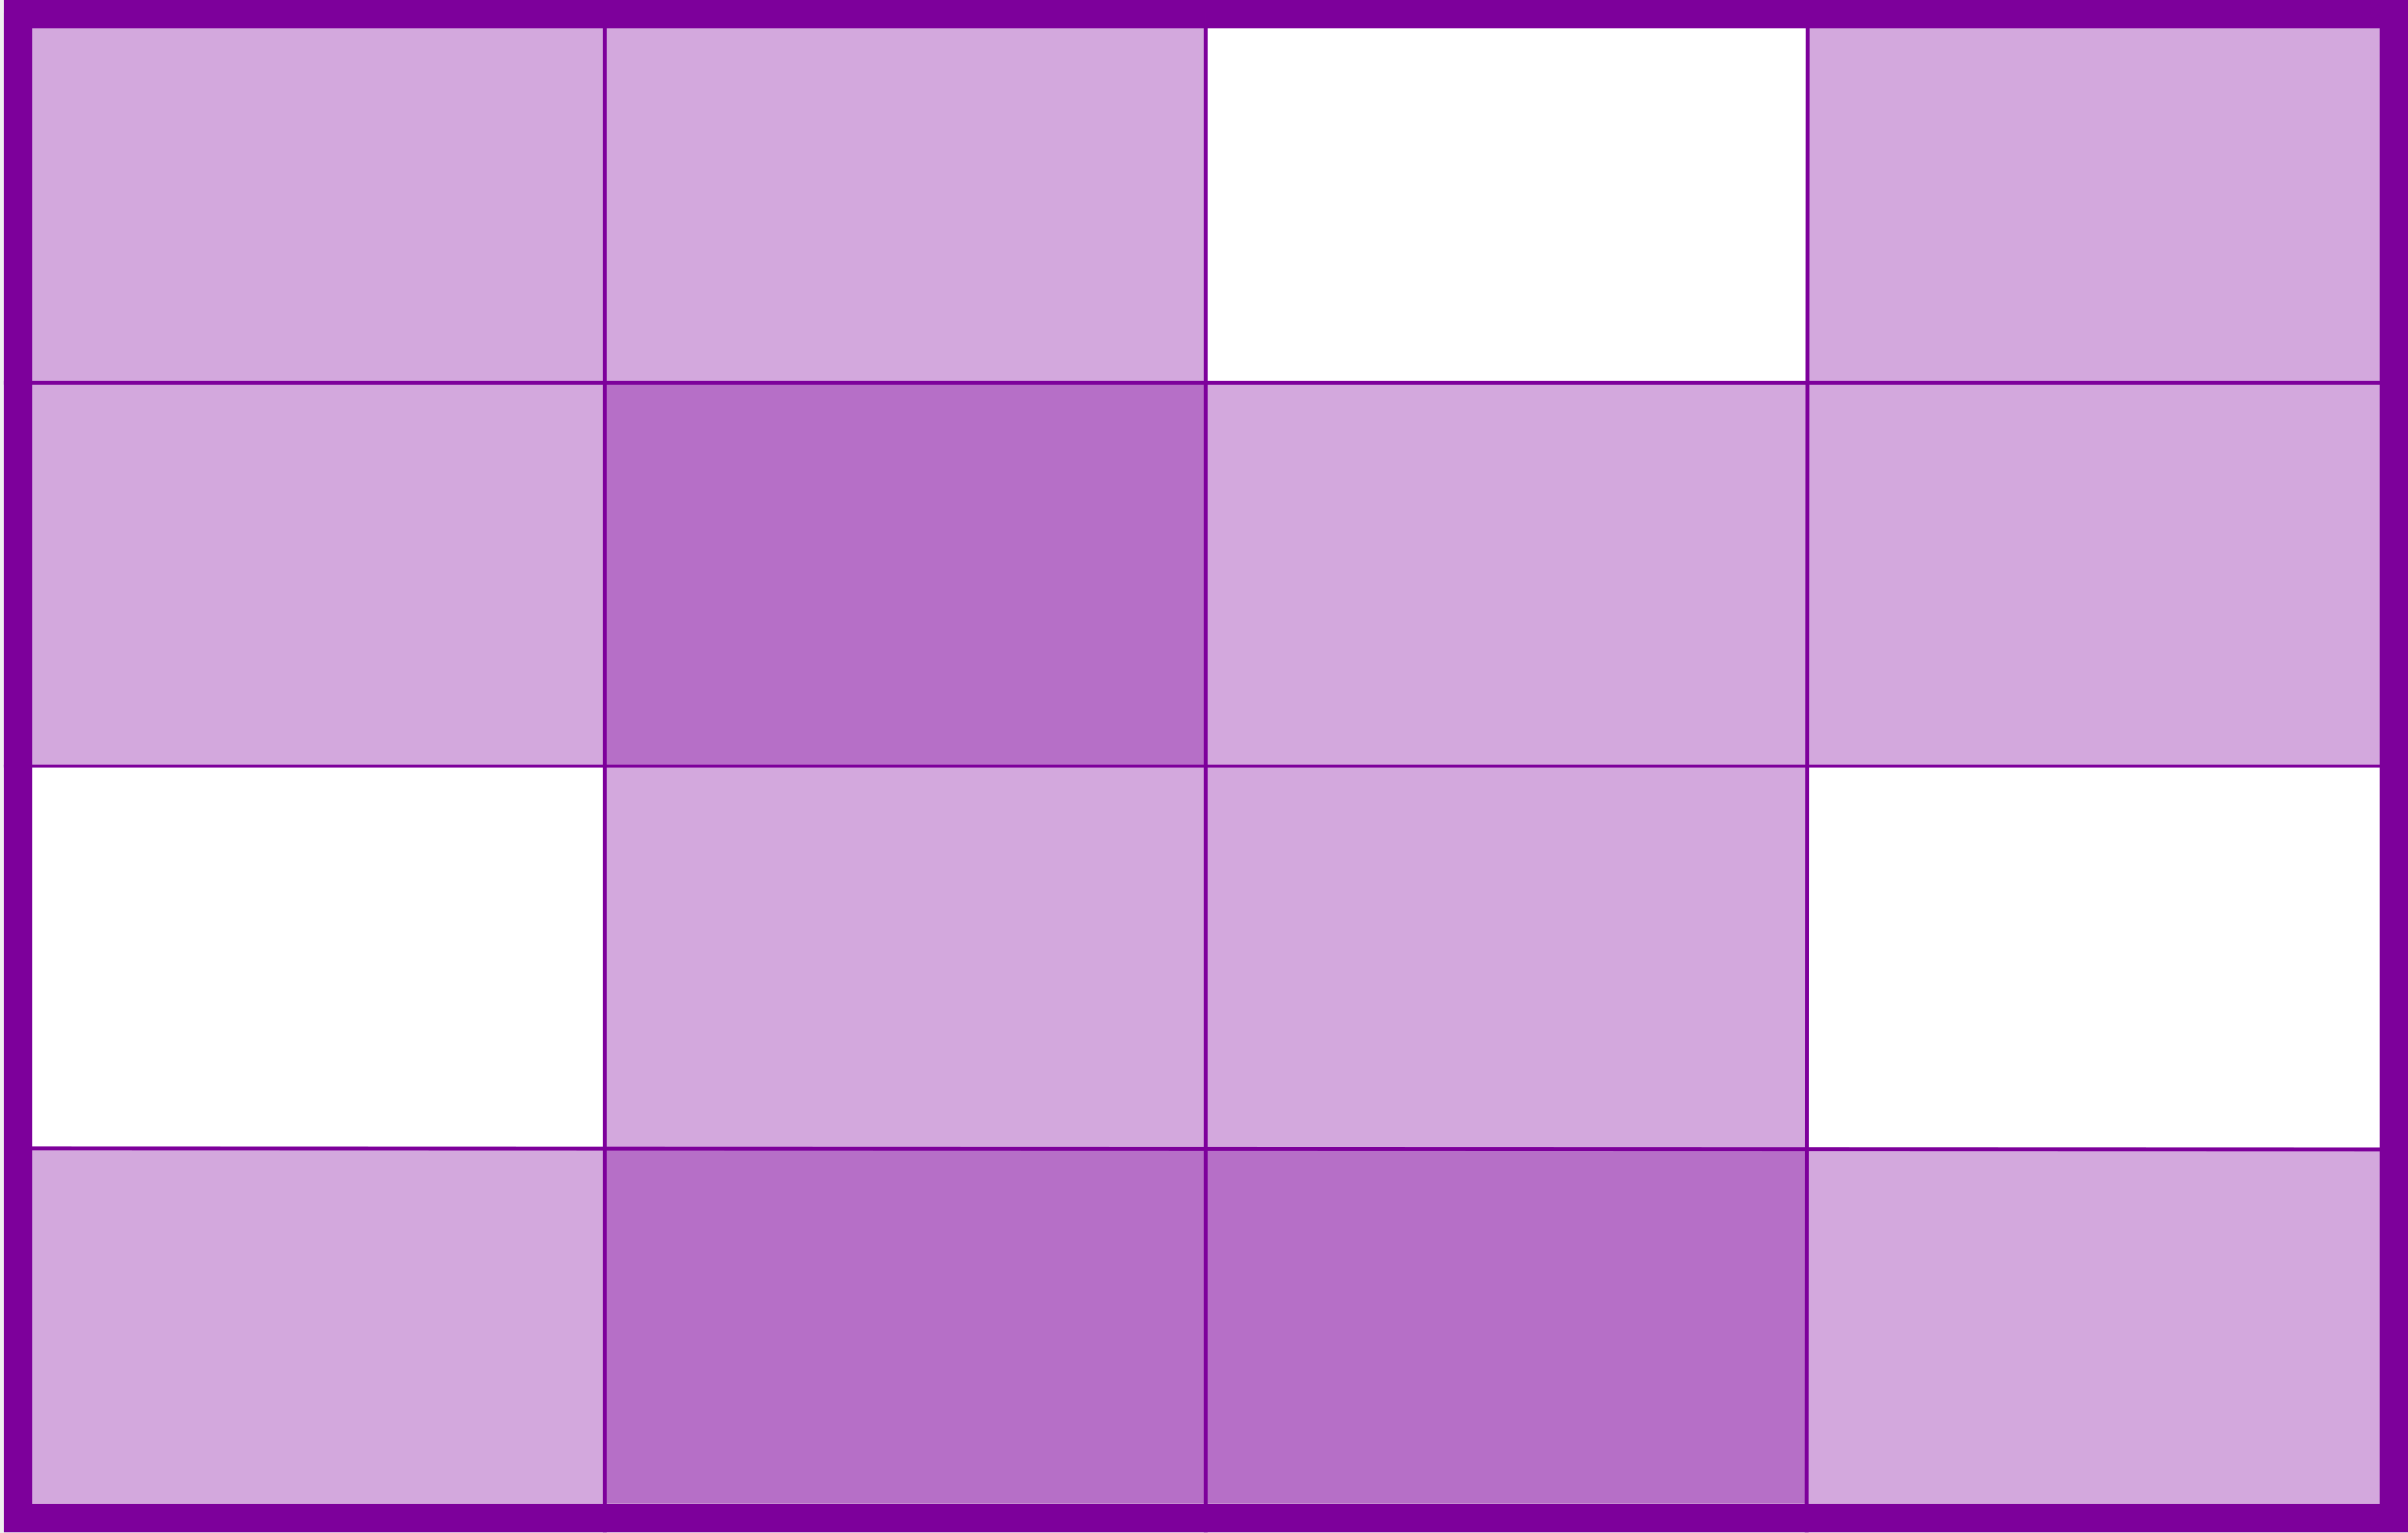
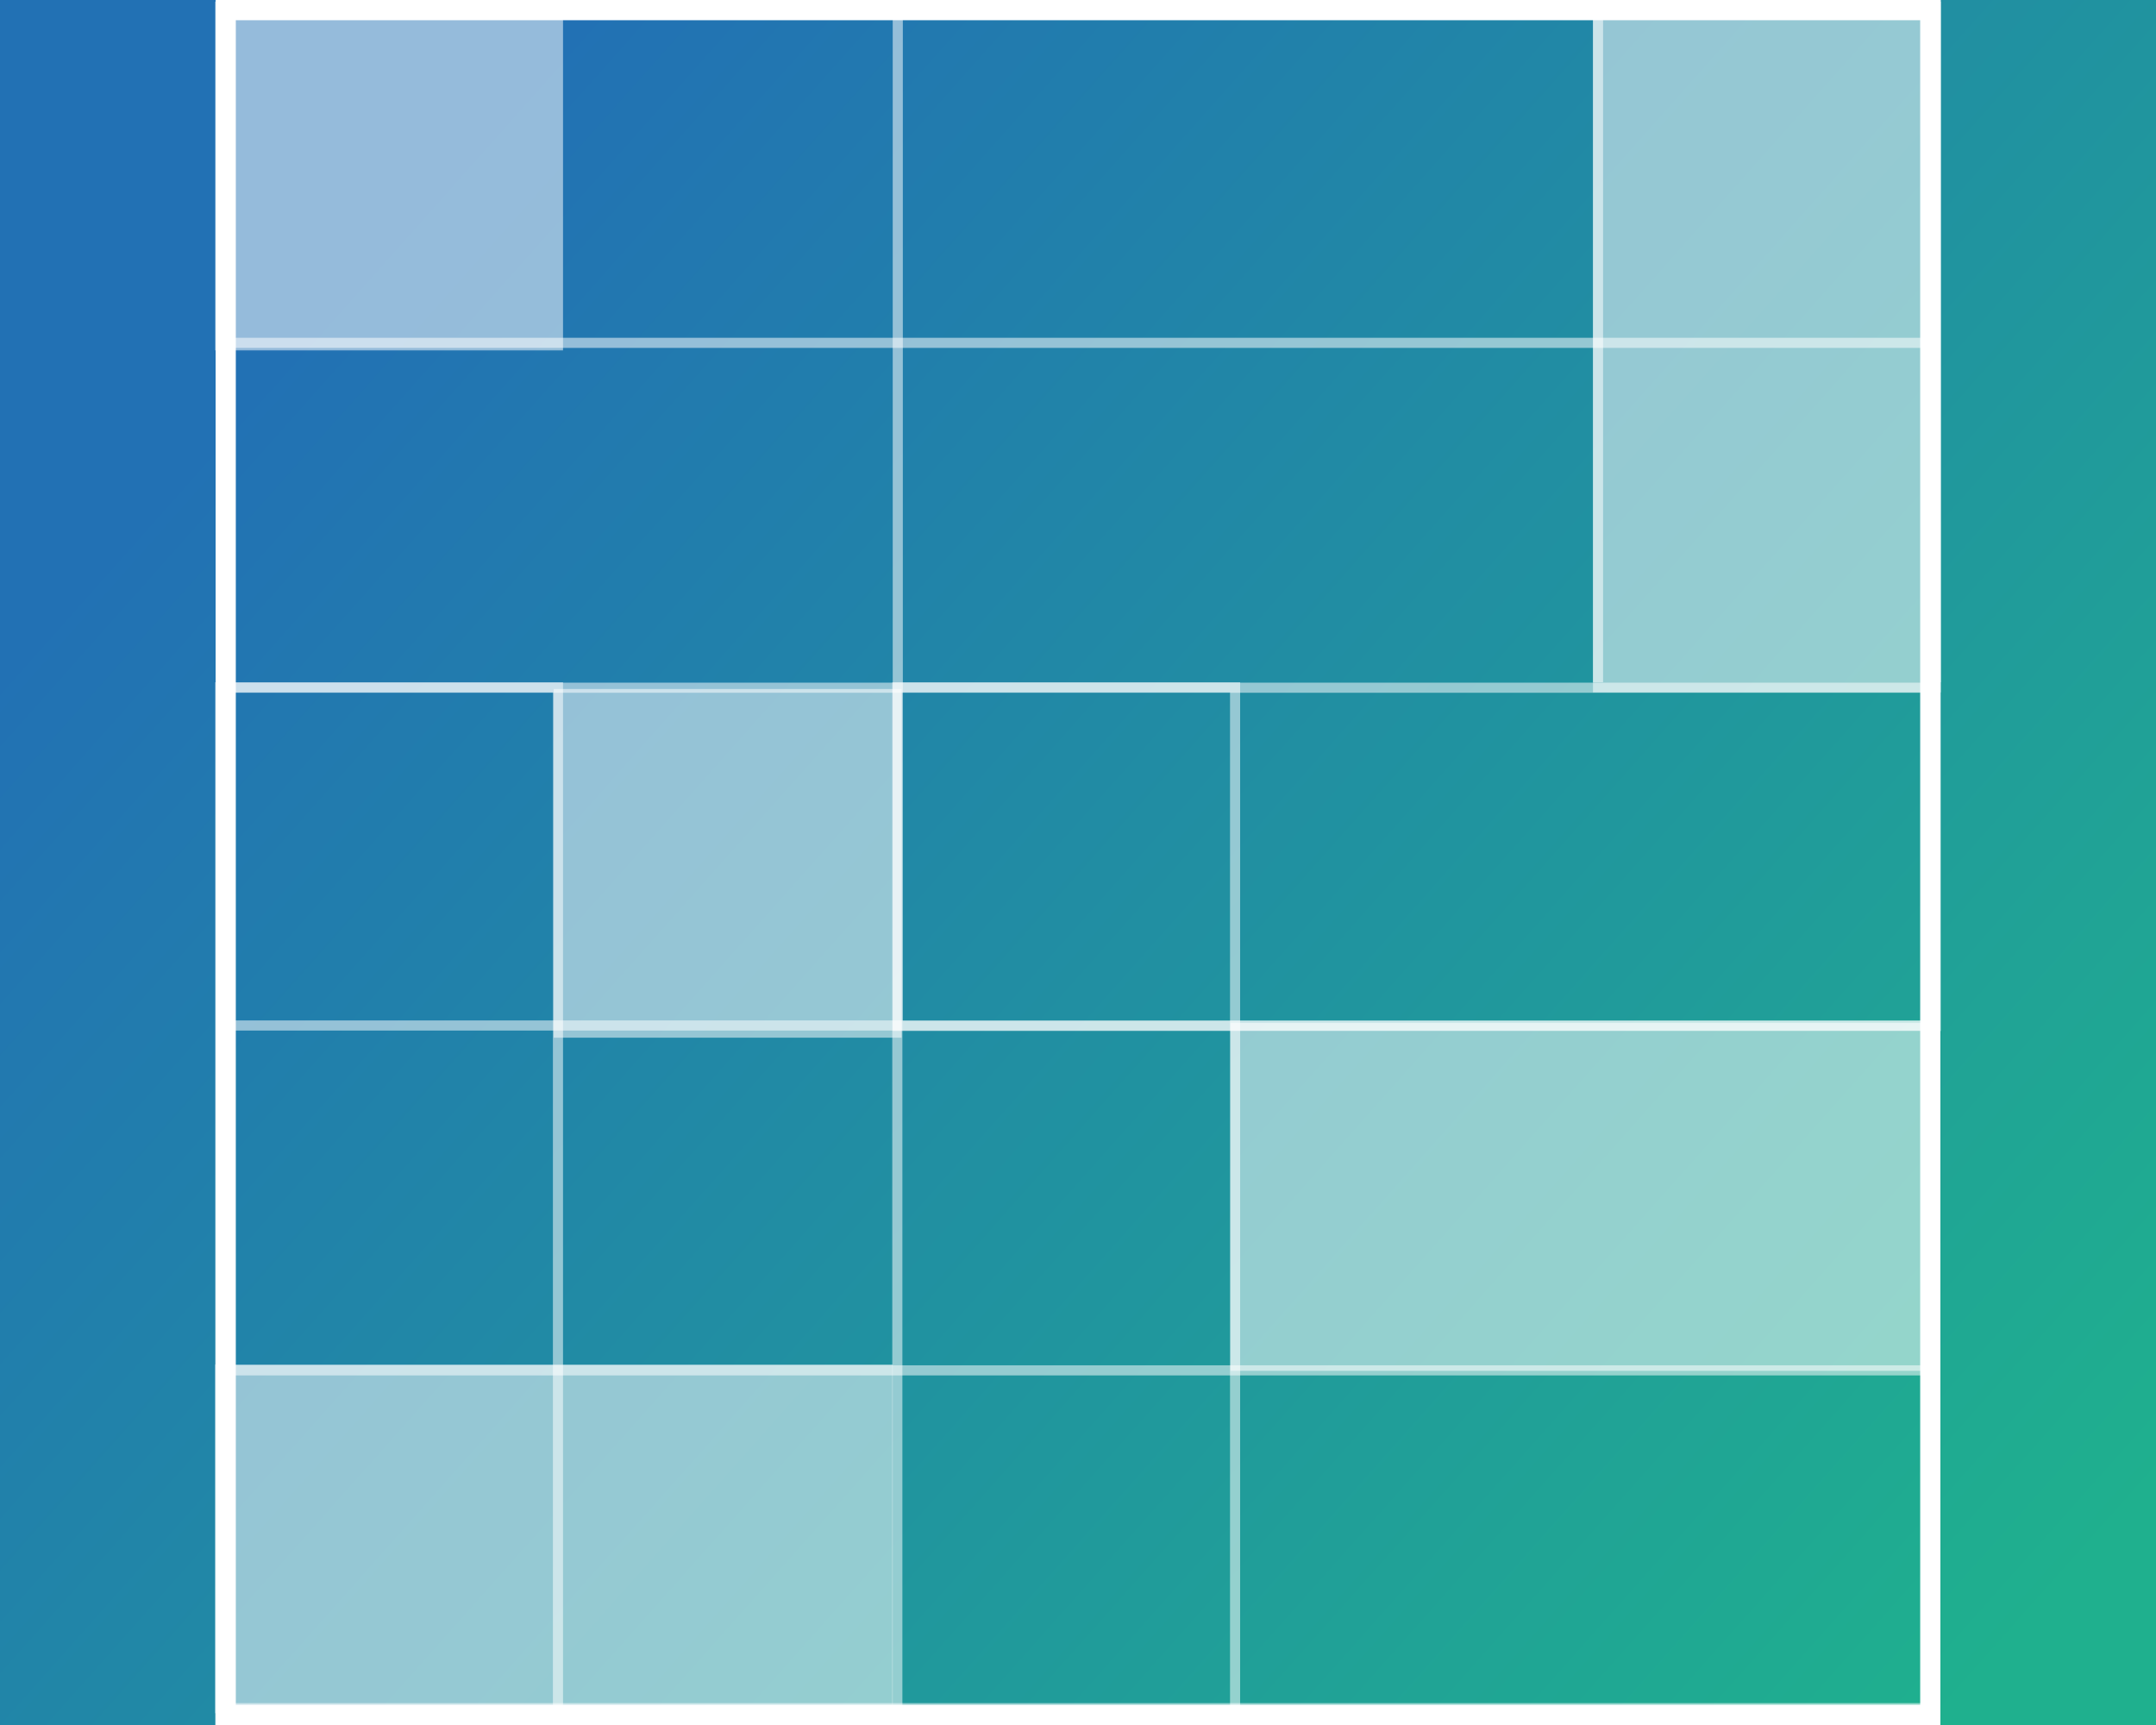
- <svg xmlns="http://www.w3.org/2000/svg" xmlns:xlink="http://www.w3.org/1999/xlink" id="Layer_1" data-name="Layer 1" viewBox="0 0 1280 815">
+ <svg xmlns="http://www.w3.org/2000/svg" viewBox="0 0 1280 1024">
  <defs>
-     <style>.cls-1,.cls-4{fill:none;}.cls-2{fill:#fff;}.cls-3{fill:#7d009b;}.cls-4{stroke:#7d009b;stroke-miterlimit:10;}.cls-4,.cls-8{stroke-width:2px;}.cls-5{opacity:0.34;}.cls-6{clip-path:url(#clip-path);}.cls-7{fill:url(#radial-gradient);}.cls-8{stroke:#000;fill:url(#linear-gradient);}.cls-8,.cls-9{stroke-linecap:square;stroke-linejoin:bevel;}.cls-9{stroke:#49494a;stroke-width:3px;fill:url(#linear-gradient-2);}.cls-10{fill:#1b1c1c;}.cls-11{fill:url(#linear-gradient-3);}.cls-12{opacity:0.73;fill:url(#linear-gradient-4);}.cls-13{fill:#444445;}</style>
-     <clipPath id="clip-path">
-       <rect class="cls-1" x="1465.14" y="-2.83" width="1291.86" height="823.56" />
-     </clipPath>
-     <radialGradient id="radial-gradient" cx="4538.78" cy="-2711.78" r="788.91" gradientTransform="translate(-462.43 4933.37) rotate(-29.58)" gradientUnits="userSpaceOnUse">
-       <stop offset="0.9" stop-color="#141414" />
-       <stop offset="0.95" stop-color="#1b1b1b" />
-       <stop offset="1" stop-color="#262626" />
-     </radialGradient>
-     <linearGradient id="linear-gradient" x1="4298.49" y1="-2567.73" x2="3941.18" y2="-3186.62" gradientTransform="translate(-462.43 4933.37) rotate(-29.58)" gradientUnits="userSpaceOnUse">
-       <stop offset="0" stop-color="#c0c1c3" />
-       <stop offset="1" stop-color="#231f20" />
-     </linearGradient>
-     <linearGradient id="linear-gradient-2" x1="4307.07" y1="-2580.4" x2="3949.75" y2="-3199.29" xlink:href="#linear-gradient" />
-     <linearGradient id="linear-gradient-3" x1="4220.21" y1="-2169.69" x2="4689.77" y2="-2983" gradientTransform="translate(-462.43 4933.37) rotate(-29.58)" gradientUnits="userSpaceOnUse">
-       <stop offset="0" stop-color="#231f20" stop-opacity="0" />
-       <stop offset="0.27" stop-color="#282426" stop-opacity="0.3" />
-       <stop offset="0.69" stop-color="#2e2b2d" stop-opacity="0.67" />
-       <stop offset="1" stop-color="#302d2f" stop-opacity="0.8" />
-     </linearGradient>
-     <linearGradient id="linear-gradient-4" x1="4229.62" y1="-2176.51" x2="4699.18" y2="-2989.81" gradientTransform="translate(-462.43 4933.37) rotate(-29.58)" gradientUnits="userSpaceOnUse">
-       <stop offset="0" stop-color="#231f20" stop-opacity="0" />
-       <stop offset="0.37" stop-color="#242021" stop-opacity="0.06" />
-       <stop offset="0.62" stop-color="#272324" stop-opacity="0.25" />
-       <stop offset="0.85" stop-color="#2b282a" stop-opacity="0.57" />
-       <stop offset="1" stop-color="#302d2f" stop-opacity="0.9" />
+     <style>
+       .cls-1 {
+         fill: url(#linear-gradient);
+       }
+ 
+       .cls-2 {
+         fill: #fff;
+       }
+ 
+       .cls-3 {
+         opacity: 0.52;
+       }
+     </style>
+     <linearGradient id="linear-gradient" x1="225.98" y1="143.59" x2="1182.21" y2="994.49" gradientUnits="userSpaceOnUse">
+       <stop offset="0" stop-color="#2271b4" />
+       <stop offset="1" stop-color="#1fb08e" />
    </linearGradient>
  </defs>
-   <rect class="cls-2" x="9.51" y="7.5" width="1262.99" height="799.72" />
-   <path class="cls-3" d="M1265,15V799.72H17V15H1265m15-15H2V814.72H1280V0Z" />
-   <line class="cls-4" x1="1279.78" y1="203.68" x2="2" y2="203.68" />
-   <line class="cls-4" x1="2" y1="407.36" x2="1279.78" y2="407.36" />
-   <line class="cls-4" x1="10.74" y1="610.49" x2="1279.78" y2="611.04" />
-   <line class="cls-4" x1="321.44" x2="321.44" y2="814.72" />
-   <line class="cls-4" x1="960.88" y1="3.28" x2="960.33" y2="814.72" />
-   <line class="cls-4" x1="640.89" y1="6.55" x2="640.89" y2="814.72" />
-   <g class="cls-5">
-     <rect class="cls-3" x="2" y="6.55" width="638.89" height="400.81" />
+   <g id="Layer_1" data-name="Layer 1">
+     <rect class="cls-1" width="1280" height="1024" />
  </g>
-   <g class="cls-5">
-     <rect class="cls-3" x="960.88" y="6.55" width="317.81" height="400.81" />
-   </g>
-   <g class="cls-5">
-     <rect class="cls-3" x="321.99" y="203.13" width="638.89" height="596.3" />
-   </g>
-   <g class="cls-5">
-     <rect class="cls-3" x="10.74" y="610.49" width="1267.95" height="203.13" />
-   </g>
-   <g class="cls-6">
-     <path class="cls-7" d="M1511.27,5.62c-225.87,174-343.92,397-285.85,593.9,90.6,307.25,575.41,435,1082.85,285.38S3153.64,364.9,3063,57.65a354.55,354.55,0,0,0-13.55-37.91" />
-     <polygon class="cls-8" points="1615.81 186.03 1626.17 133.54 1661.44 169.9 1681.39 116.3 1707.67 157.35 1736.91 103.5 1753.79 148.6 1791.85 95.33 1799.06 143.77 1845.35 91.92 1842.77 142.94 1896.55 93.34 1884.23 146.12 1944.66 99.55 1922.79 153.27 1988.91 110.46 1957.84 164.26 2028.61 125.89 1988.83 178.94 2063.13 145.61 2015.26 197.06 2091.93 169.3 2036.72 218.35 2114.54 196.59 2052.88 242.46 2130.63 227.05 2063.47 269.01 2139.92 260.19 2068.34 297.59 2142.28 295.5 2067.39 327.75 2137.66 332.42 2060.66 359 2126.15 370.37 2048.24 390.86 2107.92 408.74 2030.34 422.83 2083.26 446.93 2007.22 454.39 2052.55 484.35 1979.27 485.06 2016.29 520.39 1946.91 514.35 1975.05 554.5 1910.66 541.79 1929.47 586.13 1871.09 566.96 1880.27 614.78 1828.83 589.45 1828.23 640.01 1784.53 608.92 1774.18 661.41 1738.91 625.05 1718.95 678.65 1692.68 637.6 1663.43 691.46 1646.56 646.35 1608.49 699.63 1601.29 651.19 1555 703.03 1557.58 652.02 1503.8 701.62 1516.12 648.83 1455.69 695.4 1477.56 641.69 1411.43 684.5 1442.51 630.69 1371.74 669.06 1411.52 616.01 1337.22 649.34 1385.09 597.89 1308.42 625.65 1363.63 576.6 1285.81 598.36 1347.47 552.5 1269.72 567.9 1336.88 525.94 1260.43 534.76 1332.01 497.36 1258.07 499.45 1332.95 467.21 1262.68 462.53 1339.68 435.95 1274.2 424.58 1352.1 404.09 1292.43 386.21 1370.01 372.13 1317.09 348.02 1393.13 340.56 1347.79 310.61 1421.08 309.89 1384.05 274.56 1453.44 280.61 1425.3 240.46 1489.69 253.16 1470.88 208.83 1529.26 227.99 1520.08 180.17 1571.52 205.5 1572.11 154.94 1615.81 186.03" />
-     <polygon class="cls-9" points="1617.02 170.78 1627.38 118.3 1662.64 154.65 1682.6 101.06 1708.88 142.11 1738.12 88.25 1754.99 133.35 1793.06 80.08 1800.26 128.52 1846.55 76.68 1843.97 127.69 1897.76 78.09 1885.44 130.87 1945.87 84.3 1924 138.02 1990.12 95.21 1959.05 149.02 2029.82 110.65 1990.03 163.69 2064.34 130.37 2016.46 181.82 2093.13 154.06 2037.93 203.1 2115.75 181.34 2054.08 227.21 2131.83 211.8 2064.68 253.76 2141.12 244.95 2069.54 282.34 2143.48 280.26 2068.6 312.5 2138.87 317.18 2061.87 343.75 2127.36 355.12 2049.45 375.61 2109.12 393.49 2031.54 407.58 2084.46 431.69 2008.43 439.14 2053.76 469.1 1980.47 469.81 2017.5 505.14 1948.11 499.1 1976.25 539.25 1911.87 526.54 1930.67 570.88 1872.3 551.71 1881.48 599.53 1830.03 574.21 1829.44 624.76 1785.74 593.67 1775.38 646.16 1740.12 609.81 1720.16 663.4 1693.88 622.35 1664.64 676.21 1647.77 631.11 1609.7 684.38 1602.49 635.94 1556.2 687.78 1558.78 636.77 1505 686.37 1517.32 633.59 1456.89 680.16 1478.76 626.44 1412.64 669.25 1443.71 615.44 1372.94 653.81 1412.73 600.76 1338.42 634.09 1386.3 582.64 1309.63 610.4 1364.83 561.36 1287.01 583.11 1348.67 537.25 1270.93 552.66 1338.08 510.69 1261.63 519.51 1333.22 482.12 1259.28 484.2 1334.16 451.96 1263.89 447.28 1340.89 420.71 1275.4 409.34 1353.31 388.85 1293.63 370.97 1371.22 356.88 1318.3 332.77 1394.33 325.31 1349 295.36 1422.29 294.65 1385.26 259.31 1454.64 265.36 1426.51 225.21 1490.89 237.91 1472.09 193.58 1530.46 212.75 1521.28 164.93 1572.73 190.25 1573.32 139.7 1617.02 170.78" />
-     <path class="cls-10" d="M1236.31,633.11a332.56,332.56,0,0,1-6.35-47.9c-1.09-16.09-1.32-32.25-.83-48.38a527.79,527.79,0,0,1,12.31-96c14-63.13,40.08-123.42,75.27-177.64,35.4-54.16,80-102,129.74-143a828.1,828.1,0,0,1,78.4-56.69c3.37-2.22,6.83-4.29,10.27-6.39l10.33-6.3c6.92-4.13,13.94-8.08,20.91-12.13l21.21-11.61,21.51-11-21.22,11.55-21,12c-6.89,4.18-13.83,8.26-20.66,12.51L1536,58.57c-3.39,2.16-6.81,4.29-10.12,6.57a829.81,829.81,0,0,0-77.5,57.41,722.81,722.81,0,0,0-69.54,66.68l-8,9-2,2.25-1.94,2.31-3.87,4.61c-5.24,6.09-10.13,12.46-15.15,18.73q-14.64,19.13-27.88,39.26a558,558,0,0,0-45.58,84.72q-9.49,22.14-17,45.05c-5,15.26-9.34,30.73-13,46.37s-6.62,31.45-8.86,47.36-3.68,31.94-4.49,48-.85,32.16-.07,48.24q.59,12,1.86,24.06C1233.71,617.22,1234.75,625.21,1236.31,633.11Z" />
-     <path class="cls-11" d="M1508.29,19.44c-225.87,174-343.92,397-285.85,593.91,90.6,307.25,575.42,435,1082.85,285.37s845.38-520,754.77-827.25a349.31,349.31,0,0,0-13.55-37.9" />
-     <path class="cls-12" d="M1513.12,8.87c-225.88,174-343.92,397-285.86,593.91,90.61,307.25,575.42,435,1082.86,285.37s845.37-520,754.77-827.25A354.38,354.38,0,0,0,3051.34,23" />
-     <path class="cls-1" d="M1516.82,5.3c-225.87,174-343.92,397-285.85,593.91,90.6,307.25,575.41,435,1082.85,285.37s845.37-520,754.77-827.25A352.21,352.21,0,0,0,3055,19.43" />
-     <path class="cls-13" d="M1512.87,8.4c-26.22,20.44-51.62,42-75.92,64.62a963.61,963.61,0,0,0-69.3,71.61,775.41,775.41,0,0,0-60.6,79,651.51,651.51,0,0,0-48.86,86.67l-2.65,5.63-2.45,5.72-4.87,11.45c-.84,1.89-1.58,3.83-2.31,5.78l-2.21,5.81-2.21,5.82c-.72,1.94-1.52,3.85-2.14,5.83l-3.95,11.8-2,5.9-1.73,6L1228.25,392c-1.09,4-2,8.05-3,12.07-2.11,8-3.54,16.19-5.16,24.32l-.6,3.05c-.17,1-.31,2.05-.46,3.08l-.92,6.14-.91,6.15c-.29,2.05-.65,4.1-.82,6.16l-1.24,12.37-.31,3.1c-.11,1-.2,2.06-.24,3.09l-.31,6.21c-.2,4.14-.48,8.27-.59,12.41l0,12.43c0,2.07,0,4.14,0,6.21L1214,515l.63,12.41,1.26,12.36.62,6.18.94,6.14,1.89,12.28,2.52,12.17,1.27,6.08c.45,2,1,4,1.55,6l3.18,12a369.52,369.52,0,0,0,17.17,46.6l2.6,5.65,1.3,2.82.65,1.41.71,1.38,5.65,11.07c2,3.64,4.06,7.22,6.08,10.84l1.52,2.71,1.63,2.64,3.27,5.29a401.37,401.37,0,0,0,28.91,40.42A446.35,446.35,0,0,0,1331.07,768l9,8.56,9.31,8.26c.78.68,1.54,1.38,2.34,2l2.39,2,4.79,4,4.79,4,4.92,3.82,4.91,3.82,2.46,1.91,2.51,1.83,10.07,7.33c6.85,4.68,13.63,9.47,20.68,13.86,6.94,4.57,14.12,8.74,21.23,13,7.24,4.05,14.41,8.25,21.8,12l5.51,2.91,2.76,1.45,2.79,1.38,11.17,5.52c3.73,1.81,7.53,3.5,11.29,5.26l5.65,2.62,5.72,2.48c3.81,1.64,7.61,3.32,11.44,4.92l11.56,4.65c3.84,1.59,7.74,3,11.63,4.48s7.76,3,11.69,4.32c7.85,2.73,15.67,5.53,23.6,8l5.93,1.91,3,1,3,.9,11.94,3.57,3,.89,3,.83,6,1.66,6,1.66c2,.56,4,1.1,6,1.6,8.06,2,16.1,4.14,24.21,5.94,16.17,3.86,32.49,7,48.83,10q49.11,8.63,98.86,12.83c33.12,2.83,66.37,4.14,99.6,4.22s66.48-1.07,99.63-3.5c132.63-9.65,263.66-37.8,389.37-80.84a1517.19,1517.19,0,0,0,183.84-76.69c59.44-29.65,117-63.09,171.55-101.09q40.88-28.49,79.34-60.22,38.29-31.86,73.58-67.1l8.69-8.92,4.35-4.46c1.44-1.49,2.84-3,4.26-4.54l8.5-9.1c2.81-3,5.55-6.17,8.33-9.26,5.6-6.13,10.9-12.51,16.33-18.79,2.68-3.17,5.27-6.41,7.92-9.61l3.94-4.82c1.32-1.6,2.57-3.26,3.86-4.88l7.67-9.81,7.46-10,3.72-5,3.6-5.08,7.19-10.16c4.61-6.9,9.35-13.72,13.73-20.77l3.35-5.24,1.67-2.63,1.61-2.67,6.42-10.66c2.12-3.57,4.11-7.21,6.17-10.81l3.06-5.42,2.92-5.5c1.93-3.67,3.94-7.3,5.79-11l5.54-11.15c7.16-15,13.82-30.19,19.66-45.72s10.87-31.37,15.14-47.41a442.57,442.57,0,0,0,9.87-48.78l.84-6.16c.28-2.06.59-4.11.76-6.18l1.22-12.39.77-12.42c.06-1,.14-2.07.18-3.11l.07-3.11.15-6.22a384.16,384.16,0,0,0-2.41-49.72,369.53,369.53,0,0,0-9.32-48.9,337.51,337.51,0,0,0-15.92-47.2l.28-.12a338.38,338.38,0,0,1,16.24,47.16,371.58,371.58,0,0,1,9.66,48.95,384.3,384.3,0,0,1,2.73,49.84l-.1,6.25-.05,3.12c0,1-.11,2.08-.16,3.12l-.71,12.47-1.18,12.44c-.16,2.08-.46,4.14-.73,6.2l-.82,6.2a446.07,446.07,0,0,1-9.69,49c-4.21,16.12-9.25,32-15,47.66s-12.41,30.93-19.53,46L3026.31,372c-1.84,3.73-3.86,7.38-5.78,11.08l-2.91,5.52-3.07,5.45c-2.05,3.62-4,7.28-6.16,10.86L3002,415.58l-1.61,2.69-1.67,2.63-3.34,5.28c-4.38,7.09-9.12,13.94-13.73,20.88l-7.18,10.21-3.6,5.11-3.72,5-7.45,10-7.67,9.86c-1.29,1.63-2.54,3.3-3.86,4.91l-4,4.84c-2.64,3.22-5.23,6.48-7.91,9.66-5.43,6.32-10.73,12.74-16.33,18.9-2.78,3.11-5.52,6.24-8.33,9.31l-8.5,9.15c-1.43,1.52-2.83,3.07-4.27,4.57l-4.34,4.48-8.69,9q-35.2,35.46-73.7,67.41t-79.51,60.42c-27.29,19.08-55.41,37-84.1,53.85s-58,32.72-87.83,47.5a1518.11,1518.11,0,0,1-184.32,76.56,1584.92,1584.92,0,0,1-192.52,52.53,1492.23,1492.23,0,0,1-197.65,27.28,1306.79,1306.79,0,0,1-199.43-1.31q-49.71-4.34-98.93-13a977,977,0,0,1-97.19-22.54l-12-3.56-3-.89-3-1-5.94-1.91c-8-2.48-15.79-5.27-23.65-8-15.64-5.68-31.2-11.6-46.43-18.3l-5.74-2.46-5.68-2.59c-3.77-1.75-7.58-3.43-11.33-5.23l-11.22-5.48-2.8-1.38-2.77-1.44-5.53-2.89c-7.43-3.76-14.63-7.94-21.92-12-7.14-4.27-14.36-8.42-21.34-13-7.09-4.37-13.91-9.15-20.81-13.82l-10.13-7.3-2.53-1.84-2.47-1.9-5-3.81-5-3.82-4.83-4-4.83-4-2.41-2c-.8-.67-1.57-1.37-2.35-2.06l-9.39-8.25-9.11-8.55a449.77,449.77,0,0,1-34-36.6,395.93,395.93,0,0,1-29.23-40.56l-3.29-5.32-1.65-2.66-1.54-2.73c-2-3.63-4.13-7.24-6.13-10.91L1248,659.62l-.71-1.39-.66-1.42-1.31-2.84-2.63-5.68a373.22,373.22,0,0,1-17.35-46.91l-3.23-12.1c-.52-2-1.11-4-1.57-6.06l-1.29-6.12-2.55-12.25-1.92-12.37-1-6.19-.62-6.22L1212,527.61l-.61-12.5-.3-6.25c-.06-2.08,0-4.17,0-6.26l0-12.51c.13-4.17.42-8.33.62-12.5l.33-6.24c0-1.05.13-2.09.25-3.12l.31-3.11,1.27-12.45c.17-2.08.54-4.13.83-6.2l.93-6.18.93-6.19c.16-1,.3-2.06.48-3.09l.6-3.06c1.64-8.18,3.09-16.4,5.23-24.46,1-4,1.93-8.11,3-12.13l3.49-12,1.75-6,2-5.93,4-11.84c.63-2,1.44-3.91,2.16-5.87l2.23-5.83,2.24-5.84c.73-2,1.47-3.9,2.32-5.8l4.91-11.49,2.47-5.74,2.67-5.65a640.37,640.37,0,0,1,49.3-86.81,777.57,777.57,0,0,1,61.06-79,937.56,937.56,0,0,1,69.79-71.32q36.7-33.83,76.44-64.11Z" />
+   <g id="Layer_2" data-name="Layer 2">
+     <path class="cls-2" d="M1140,12V1012H140V12H1140m12-12H128V1024H1152V0Z" />
+     <g class="cls-3">
+       <path class="cls-2" d="M1146,6V200.52H134V6H1146m6-6H128V206.52H1152V0Z" />
+     </g>
+     <g class="cls-3">
+       <path class="cls-2" d="M328.26,411v607.26H133.74V411H328.26m6-6H127.74v619.26H334.26V405Z" />
+     </g>
+     <g class="cls-3">
+       <path class="cls-2" d="M730.26,411v607.26H535.74V411H730.26m6-6H529.74v619.26H736.26V405Z" />
+     </g>
+     <g class="cls-3">
+       <path class="cls-2" d="M1146.26,6V405H951.74V6h194.52m6-6H945.74V411h206.52V0Z" />
+     </g>
+     <g class="cls-3">
+       <rect class="cls-2" x="730.5" y="607.24" width="411" height="206.52" />
+     </g>
+     <g class="cls-3">
+       <rect class="cls-2" x="127.74" y="1" width="206.52" height="207" />
+     </g>
+     <g class="cls-3">
+       <rect class="cls-2" x="328.74" y="409" width="206.52" height="207" />
+     </g>
+     <g class="cls-3">
+       <rect class="cls-2" x="945.74" y="1" width="206.52" height="404" />
+     </g>
+     <g class="cls-3">
+       <rect class="cls-2" x="127.74" y="810" width="402.26" height="207" />
+     </g>
+     <g class="cls-3">
+       <path class="cls-2" d="M1146.26,6V606H536V6h610.26m6-6H530V612h622.26V0Z" />
+     </g>
+     <g class="cls-3">
+       <path class="cls-2" d="M1146,411.24V605.76H134V411.24H1146m6-6H128V611.76H1152V405.24Z" />
+     </g>
+     <g class="cls-3">
+       <path class="cls-2" d="M1146,816.48V1011H134V816.48H1146m6-6H128V1017H1152V810.48Z" />
+     </g>
  </g>
</svg>
